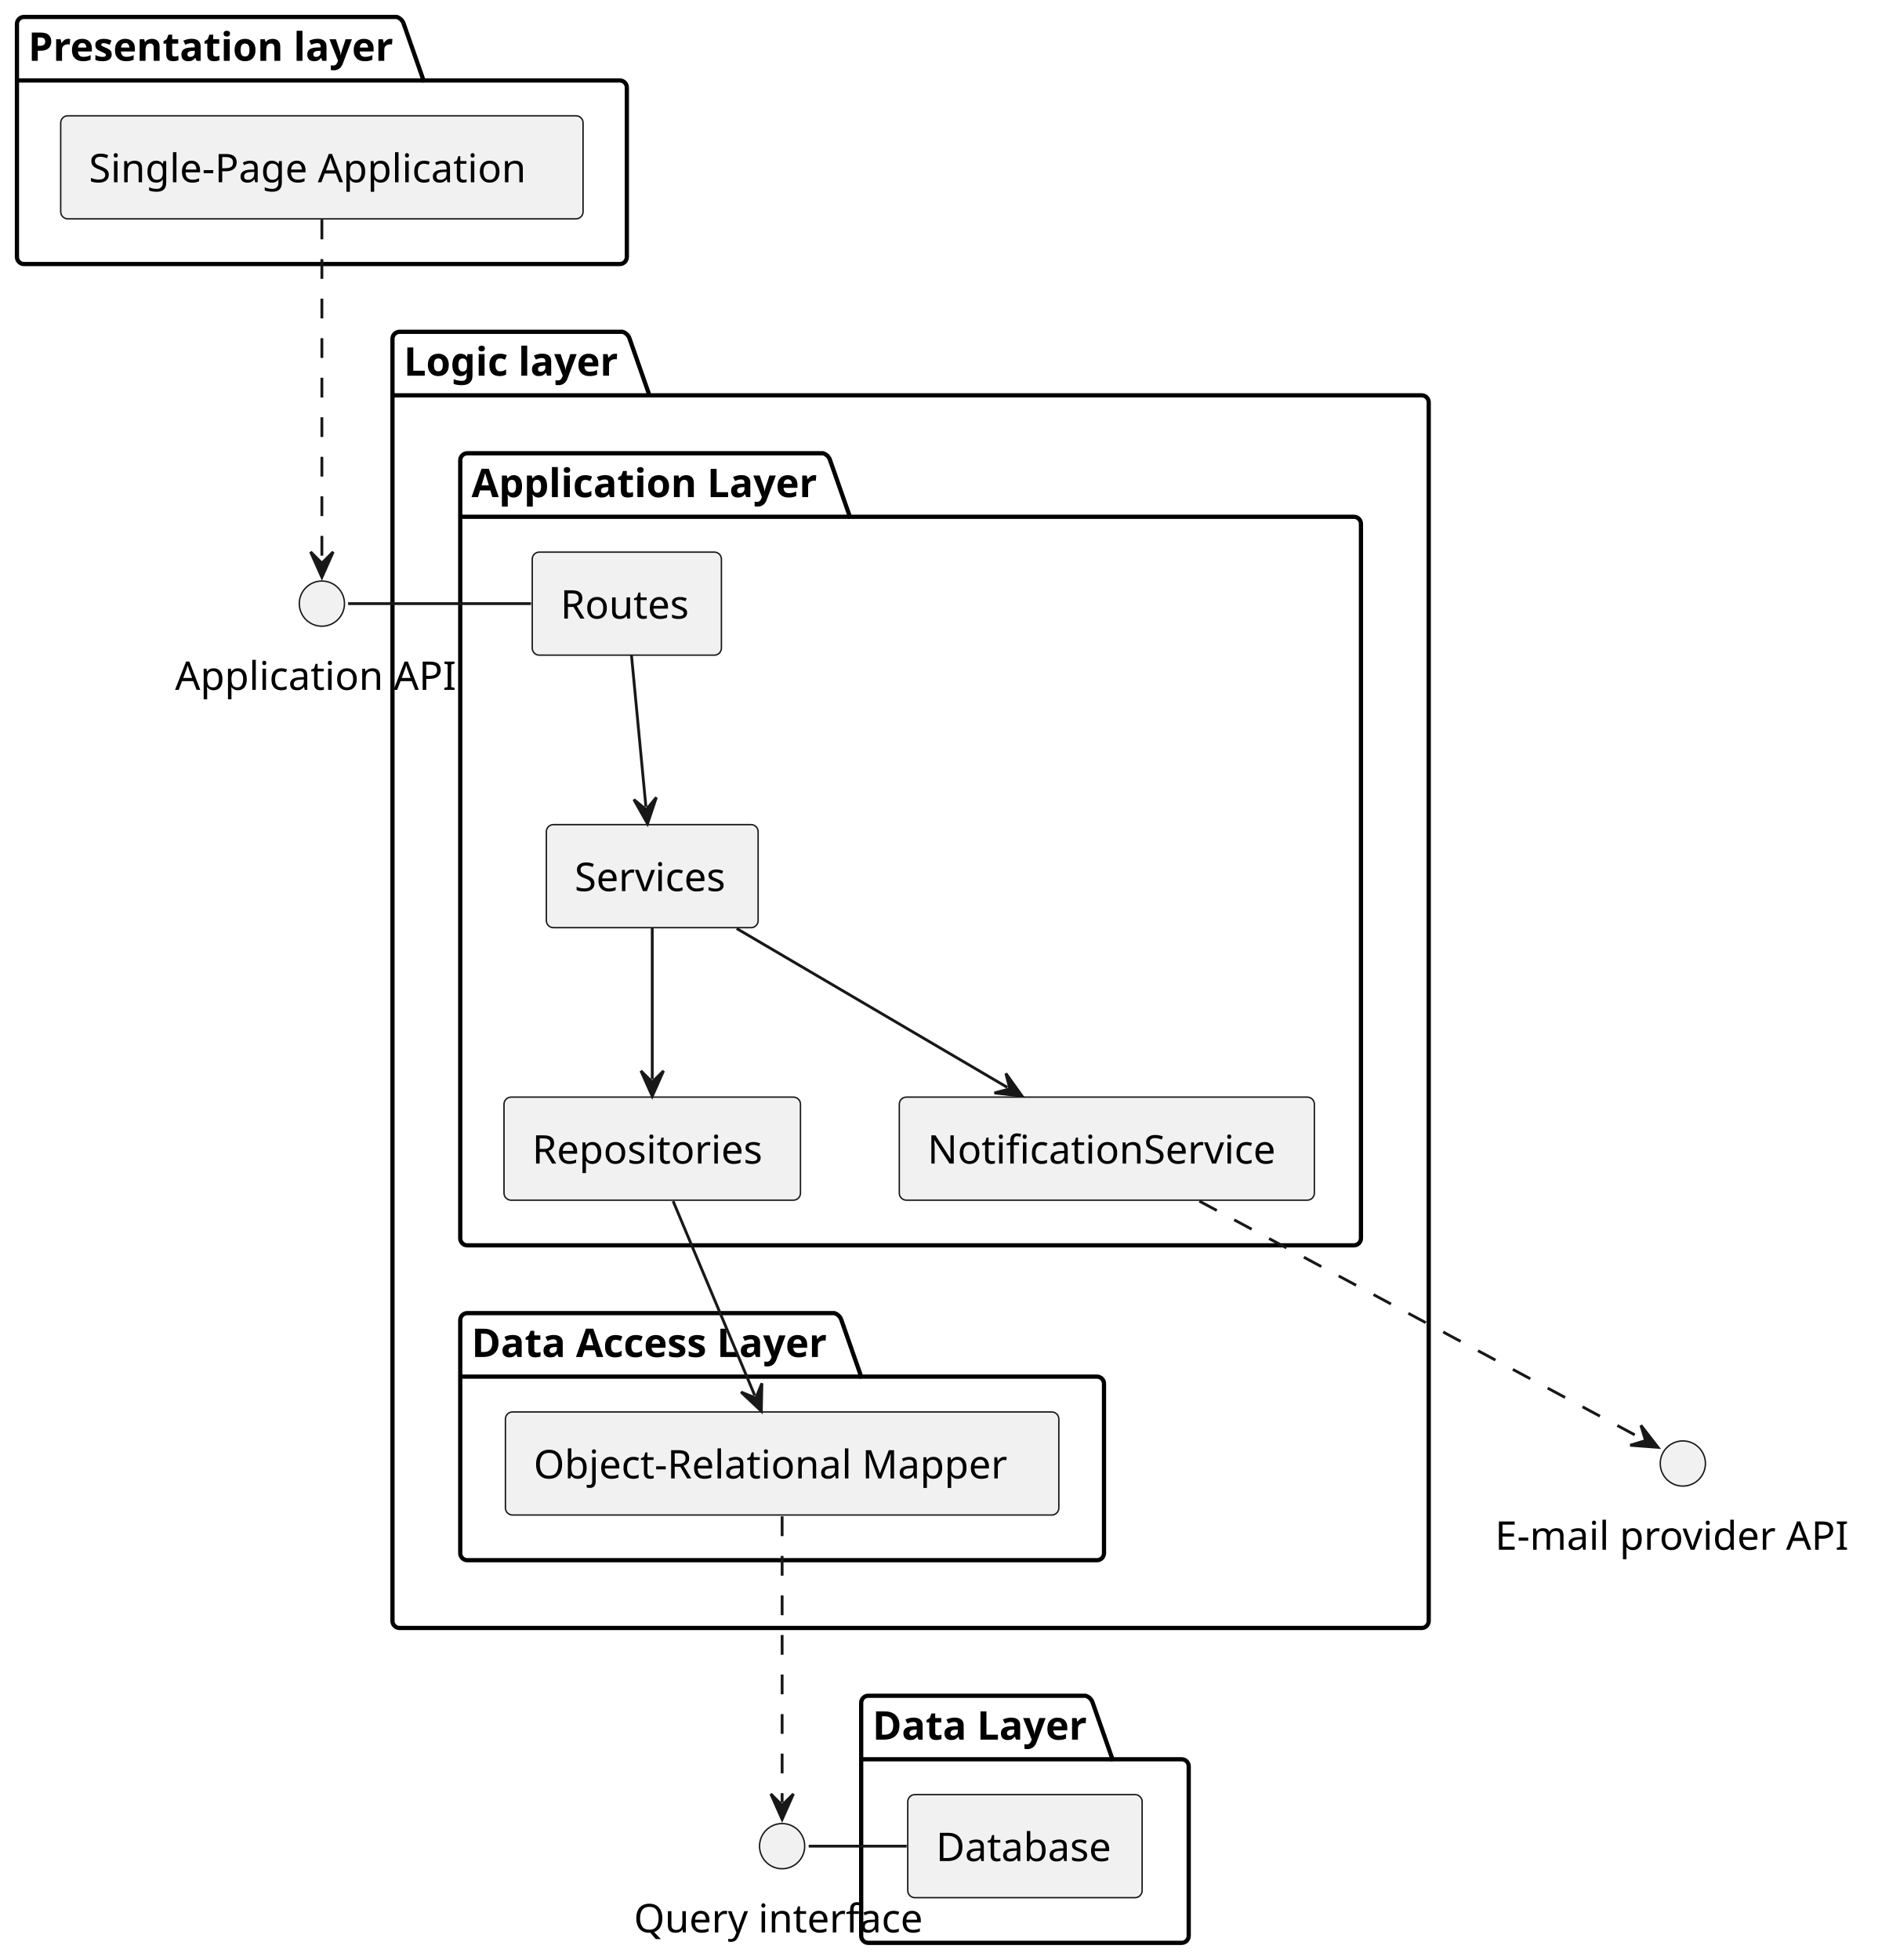
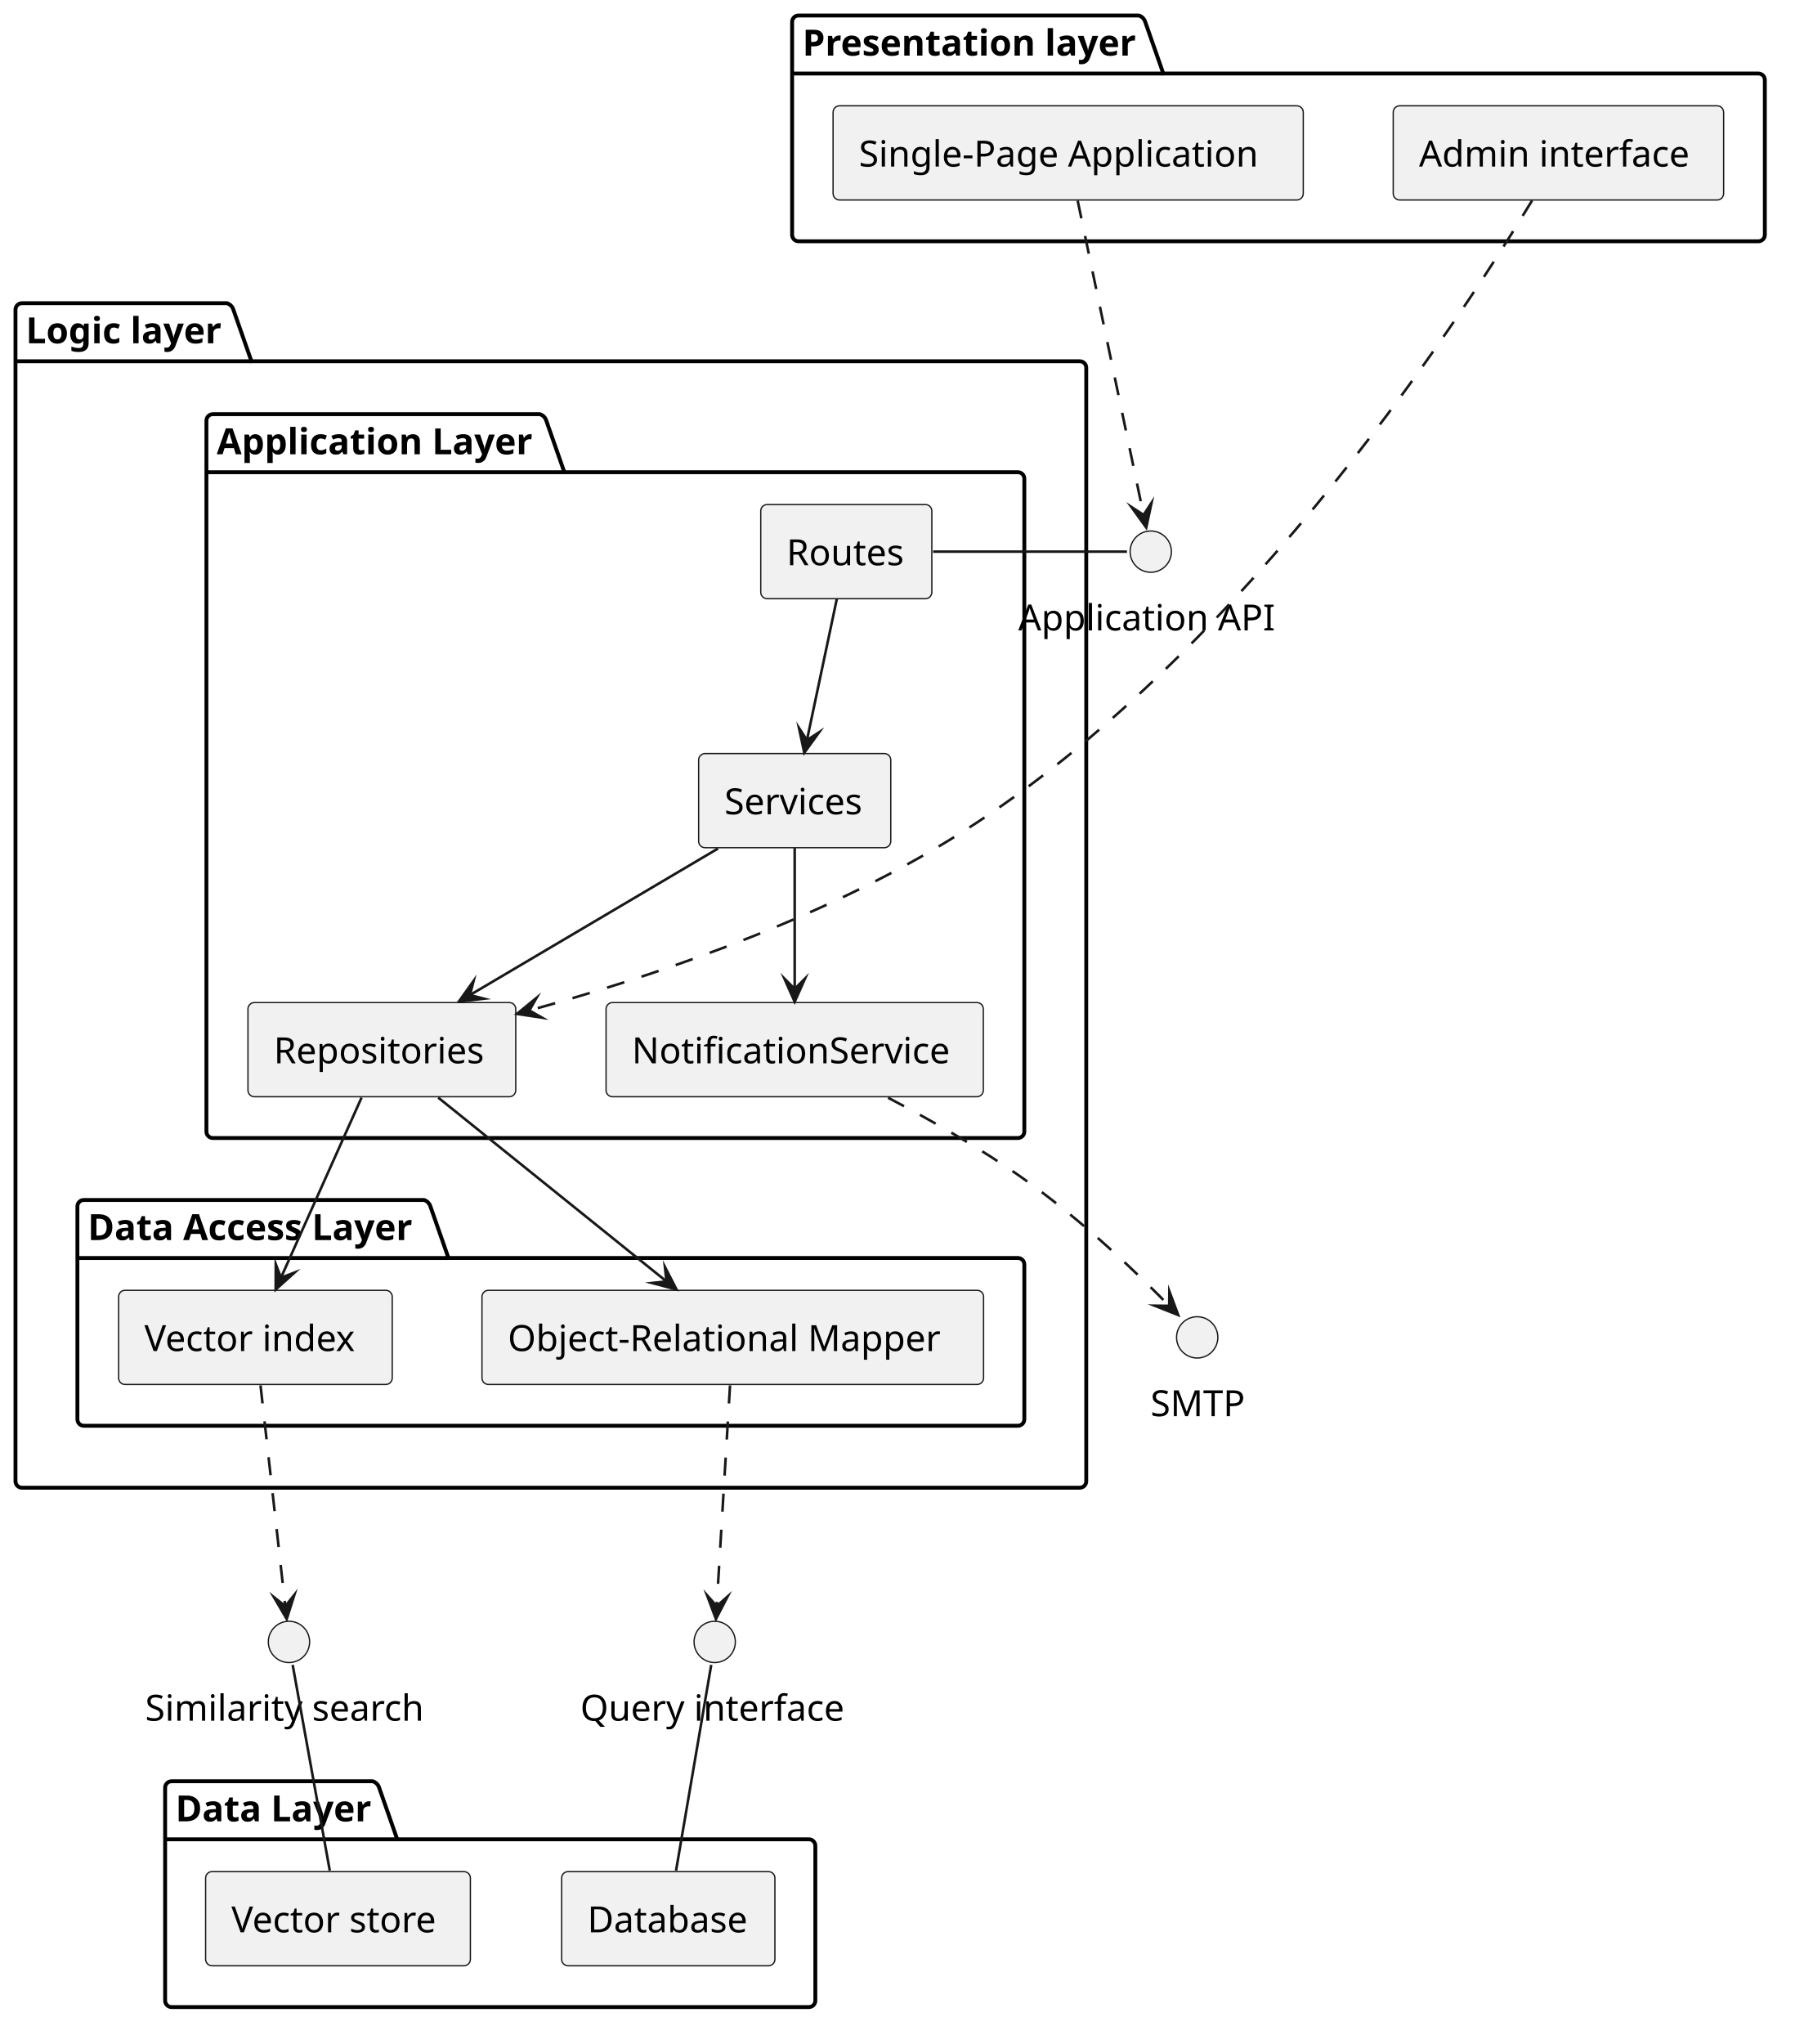
- <svg xmlns="http://www.w3.org/2000/svg" contentStyleType="text/css" height="694px" preserveAspectRatio="none" style="width:669px;height:694px;background:#FFFFFF;" version="1.1" viewBox="0 0 669 694" width="669px" zoomAndPan="magnify">
+ <svg xmlns="http://www.w3.org/2000/svg" version="1.1" data-diagram-type="DESCRIPTION" style="width:699px;height:792px;background:#FFFFFF;" width="699px" height="792px" viewBox="0 0 699 792" zoomAndPan="magnify" preserveAspectRatio="none" contentStyleType="text/css">
  <defs />
-   <g>
-     <g id="cluster_Presentation layer">
-       <path d="M8.5,6 L140.5,6 A3.75,3.75 0 0 1 143,8.5 L150,28.488 L219.5,28.488 A2.5,2.5 0 0 1 222,30.988 L222,90.99 A2.5,2.5 0 0 1 219.5,93.49 L8.5,93.49 A2.5,2.5 0 0 1 6,90.99 L6,8.5 A2.5,2.5 0 0 1 8.5,6 " fill="none" style="stroke:#000000;stroke-width:1.5;" />
-       <line style="stroke:#000000;stroke-width:1.5;" x1="6" x2="150" y1="28.488" y2="28.488" />
-       <text fill="#000000" font-family="sans-serif" font-size="14" font-weight="bold" lengthAdjust="spacing" textLength="131" x="10" y="21.535">Presentation layer</text>
+   <g font-family="sans-serif" lengthAdjust="spacing">
+     <g class="cluster" data-qualified-name="Presentation layer" id="ent0001" data-source-line="5">
+       <path d="M309.5,6 L441.36,6 A3.75,3.75 0 0 1 443.86,8.5 L450.86,28.488 L681.5,28.488 A2.5,2.5 0 0 1 684,30.988 L684,90.99 A2.5,2.5 0 0 1 681.5,93.49 L309.5,93.49 A2.5,2.5 0 0 1 307,90.99 L307,8.5 A2.5,2.5 0 0 1 309.5,6" style="stroke:#000;stroke-width:1.5;" fill="none" />
+       <line x1="307" y1="28.488" x2="450.86" y2="28.488" style="stroke:#000;stroke-width:1.5;" />
+       <text x="311" y="21.535" fill="#000" font-size="14" textLength="130.86" font-weight="700">Presentation layer</text>
    </g>
-     <g id="cluster_Logic layer">
-       <path d="M141.5,117.49 L220.5,117.49 A3.75,3.75 0 0 1 223,119.99 L230,139.978 L503.5,139.978 A2.5,2.5 0 0 1 506,142.478 L506,573.94 A2.5,2.5 0 0 1 503.5,576.44 L141.5,576.44 A2.5,2.5 0 0 1 139,573.94 L139,119.99 A2.5,2.5 0 0 1 141.5,117.49 " fill="none" style="stroke:#000000;stroke-width:1.5;" />
-       <line style="stroke:#000000;stroke-width:1.5;" x1="139" x2="230" y1="139.978" y2="139.978" />
-       <text fill="#000000" font-family="sans-serif" font-size="14" font-weight="bold" lengthAdjust="spacing" textLength="78" x="143" y="133.025">Logic layer</text>
+     <g class="cluster" data-qualified-name="Logic layer" id="ent0004" data-source-line="10">
+       <path d="M8.5,117.49 L87.949,117.49 A3.75,3.75 0 0 1 90.449,119.99 L97.449,139.978 L418.5,139.978 A2.5,2.5 0 0 1 421,142.478 L421,573.95 A2.5,2.5 0 0 1 418.5,576.45 L8.5,576.45 A2.5,2.5 0 0 1 6,573.95 L6,119.99 A2.5,2.5 0 0 1 8.5,117.49" style="stroke:#000;stroke-width:1.5;" fill="none" />
+       <line x1="6" y1="139.978" x2="97.449" y2="139.978" style="stroke:#000;stroke-width:1.5;" />
+       <text x="10" y="133.025" fill="#000" font-size="14" textLength="78.449" font-weight="700">Logic layer</text>
    </g>
-     <g id="cluster_Application Layer">
-       <path d="M165.5,160.49 L291.5,160.49 A3.75,3.75 0 0 1 294,162.99 L301,182.978 L479.5,182.978 A2.5,2.5 0 0 1 482,185.478 L482,438.45 A2.5,2.5 0 0 1 479.5,440.95 L165.5,440.95 A2.5,2.5 0 0 1 163,438.45 L163,162.99 A2.5,2.5 0 0 1 165.5,160.49 " fill="none" style="stroke:#000000;stroke-width:1.5;" />
-       <line style="stroke:#000000;stroke-width:1.5;" x1="163" x2="301" y1="182.978" y2="182.978" />
-       <text fill="#000000" font-family="sans-serif" font-size="14" font-weight="bold" lengthAdjust="spacing" textLength="125" x="167" y="176.025">Application Layer</text>
+     <g class="cluster" data-qualified-name="Logic layer.Application Layer" id="ent0005" data-source-line="12">
+       <path d="M82.5,160.49 L209.227,160.49 A3.75,3.75 0 0 1 211.727,162.99 L218.727,182.978 L394.5,182.978 A2.5,2.5 0 0 1 397,185.478 L397,438.46 A2.5,2.5 0 0 1 394.5,440.96 L82.5,440.96 A2.5,2.5 0 0 1 80,438.46 L80,162.99 A2.5,2.5 0 0 1 82.5,160.49" style="stroke:#000;stroke-width:1.5;" fill="none" />
+       <line x1="80" y1="182.978" x2="218.727" y2="182.978" style="stroke:#000;stroke-width:1.5;" />
+       <text x="84" y="176.025" fill="#000" font-size="14" textLength="125.727" font-weight="700">Application Layer</text>
    </g>
-     <g id="cluster_Data Access Layer">
-       <path d="M165.5,464.95 L295.5,464.95 A3.75,3.75 0 0 1 298,467.45 L305,487.438 L388.5,487.438 A2.5,2.5 0 0 1 391,489.938 L391,549.94 A2.5,2.5 0 0 1 388.5,552.44 L165.5,552.44 A2.5,2.5 0 0 1 163,549.94 L163,467.45 A2.5,2.5 0 0 1 165.5,464.95 " fill="none" style="stroke:#000000;stroke-width:1.5;" />
-       <line style="stroke:#000000;stroke-width:1.5;" x1="163" x2="305" y1="487.438" y2="487.438" />
-       <text fill="#000000" font-family="sans-serif" font-size="14" font-weight="bold" lengthAdjust="spacing" textLength="129" x="167" y="480.485">Data Access Layer</text>
+     <g class="cluster" data-qualified-name="Logic layer.Data Access Layer" id="ent0010" data-source-line="19">
+       <path d="M32.5,464.96 L164.313,464.96 A3.75,3.75 0 0 1 166.813,467.46 L173.813,487.448 L394.5,487.448 A2.5,2.5 0 0 1 397,489.948 L397,549.95 A2.5,2.5 0 0 1 394.5,552.45 L32.5,552.45 A2.5,2.5 0 0 1 30,549.95 L30,467.46 A2.5,2.5 0 0 1 32.5,464.96" style="stroke:#000;stroke-width:1.5;" fill="none" />
+       <line x1="30" y1="487.448" x2="173.813" y2="487.448" style="stroke:#000;stroke-width:1.5;" />
+       <text x="34" y="480.495" fill="#000" font-size="14" textLength="130.813" font-weight="700">Data Access Layer</text>
    </g>
-     <g id="cluster_Data Layer">
-       <path d="M307.5,600.44 L384.5,600.44 A3.75,3.75 0 0 1 387,602.94 L394,622.928 L418.5,622.928 A2.5,2.5 0 0 1 421,625.428 L421,685.43 A2.5,2.5 0 0 1 418.5,687.93 L307.5,687.93 A2.5,2.5 0 0 1 305,685.43 L305,602.94 A2.5,2.5 0 0 1 307.5,600.44 " fill="none" style="stroke:#000000;stroke-width:1.5;" />
-       <line style="stroke:#000000;stroke-width:1.5;" x1="305" x2="394" y1="622.928" y2="622.928" />
-       <text fill="#000000" font-family="sans-serif" font-size="14" font-weight="bold" lengthAdjust="spacing" textLength="76" x="309" y="615.975">Data Layer</text>
+     <g class="cluster" data-qualified-name="Data Layer" id="ent0020" data-source-line="34">
+       <path d="M66.5,690.2 L144.452,690.2 A3.75,3.75 0 0 1 146.952,692.7 L153.952,712.688 L313.5,712.688 A2.5,2.5 0 0 1 316,715.188 L316,775.19 A2.5,2.5 0 0 1 313.5,777.69 L66.5,777.69 A2.5,2.5 0 0 1 64,775.19 L64,692.7 A2.5,2.5 0 0 1 66.5,690.2" style="stroke:#000;stroke-width:1.5;" fill="none" />
+       <line x1="64" y1="712.688" x2="153.952" y2="712.688" style="stroke:#000;stroke-width:1.5;" />
+       <text x="68" y="705.735" fill="#000" font-size="14" textLength="76.952" font-weight="700">Data Layer</text>
    </g>
-     <g id="elem_SPA">
-       <rect fill="#F1F1F1" height="36.488" rx="2.5" ry="2.5" style="stroke:#181818;stroke-width:0.5;" width="185" x="21.5" y="41" />
-       <text fill="#000000" font-family="sans-serif" font-size="14" lengthAdjust="spacing" textLength="165" x="31.5" y="64.535">Single-Page Application</text>
+     <g class="entity" data-qualified-name="Presentation layer.SPA" id="ent0002" data-source-line="6">
+       <rect x="322.88" y="41" width="182.23" height="36.488" fill="#F1F1F1" style="stroke:#181818;stroke-width:0.5;" rx="2.5" ry="2.5" />
+       <text x="332.88" y="64.535" fill="#000" font-size="14" textLength="162.23">Single-Page Application</text>
    </g>
-     <g id="elem_Routes">
-       <rect fill="#F1F1F1" height="36.488" rx="2.5" ry="2.5" style="stroke:#181818;stroke-width:0.5;" width="67" x="188.5" y="195.49" />
-       <text fill="#000000" font-family="sans-serif" font-size="14" lengthAdjust="spacing" textLength="47" x="198.5" y="219.025">Routes</text>
+     <g class="entity" data-qualified-name="Presentation layer.Admin" id="ent0003" data-source-line="7">
+       <rect x="539.97" y="41" width="128.056" height="36.488" fill="#F1F1F1" style="stroke:#181818;stroke-width:0.5;" rx="2.5" ry="2.5" />
+       <text x="549.97" y="64.535" fill="#000" font-size="14" textLength="108.056">Admin interface</text>
    </g>
-     <g id="elem_Services">
-       <rect fill="#F1F1F1" height="36.488" rx="2.5" ry="2.5" style="stroke:#181818;stroke-width:0.5;" width="75" x="193.5" y="291.98" />
-       <text fill="#000000" font-family="sans-serif" font-size="14" lengthAdjust="spacing" textLength="55" x="203.5" y="315.515">Services</text>
+     <g class="entity" data-qualified-name="Logic layer.Application Layer.Routes" id="ent0006" data-source-line="13">
+       <rect x="294.84" y="195.49" width="66.313" height="36.488" fill="#F1F1F1" style="stroke:#181818;stroke-width:0.5;" rx="2.5" ry="2.5" />
+       <text x="304.84" y="219.025" fill="#000" font-size="14" textLength="46.313">Routes</text>
    </g>
-     <g id="elem_Repositories">
-       <rect fill="#F1F1F1" height="36.488" rx="2.5" ry="2.5" style="stroke:#181818;stroke-width:0.5;" width="105" x="178.5" y="388.47" />
-       <text fill="#000000" font-family="sans-serif" font-size="14" lengthAdjust="spacing" textLength="85" x="188.5" y="412.005">Repositories</text>
+     <g class="entity" data-qualified-name="Logic layer.Application Layer.Services" id="ent0007" data-source-line="14">
+       <rect x="270.77" y="291.98" width="74.469" height="36.488" fill="#F1F1F1" style="stroke:#181818;stroke-width:0.5;" rx="2.5" ry="2.5" />
+       <text x="280.77" y="315.515" fill="#000" font-size="14" textLength="54.469">Services</text>
    </g>
-     <g id="elem_NotificationService">
-       <rect fill="#F1F1F1" height="36.488" rx="2.5" ry="2.5" style="stroke:#181818;stroke-width:0.5;" width="147" x="318.5" y="388.47" />
-       <text fill="#000000" font-family="sans-serif" font-size="14" lengthAdjust="spacing" textLength="127" x="328.5" y="412.005">NotificationService</text>
+     <g class="entity" data-qualified-name="Logic layer.Application Layer.Repositories" id="ent0008" data-source-line="15">
+       <rect x="96.1" y="388.47" width="103.795" height="36.488" fill="#F1F1F1" style="stroke:#181818;stroke-width:0.5;" rx="2.5" ry="2.5" />
+       <text x="106.1" y="412.005" fill="#000" font-size="14" textLength="83.795">Repositories</text>
    </g>
-     <g id="elem_ORM">
-       <rect fill="#F1F1F1" height="36.488" rx="2.5" ry="2.5" style="stroke:#181818;stroke-width:0.5;" width="196" x="179" y="499.95" />
-       <text fill="#000000" font-family="sans-serif" font-size="14" lengthAdjust="spacing" textLength="176" x="189" y="523.485">Object-Relational Mapper</text>
+     <g class="entity" data-qualified-name="Logic layer.Application Layer.NotificationService" id="ent0009" data-source-line="16">
+       <rect x="234.89" y="388.47" width="146.226" height="36.488" fill="#F1F1F1" style="stroke:#181818;stroke-width:0.5;" rx="2.5" ry="2.5" />
+       <text x="244.89" y="412.005" fill="#000" font-size="14" textLength="126.226">NotificationService</text>
    </g>
-     <g id="elem_Database">
-       <rect fill="#F1F1F1" height="36.488" rx="2.5" ry="2.5" style="stroke:#181818;stroke-width:0.5;" width="83" x="321.5" y="635.44" />
-       <text fill="#000000" font-family="sans-serif" font-size="14" lengthAdjust="spacing" textLength="63" x="331.5" y="658.975">Database</text>
+     <g class="entity" data-qualified-name="Logic layer.Data Access Layer.ORM" id="ent0011" data-source-line="20">
+       <rect x="186.8" y="499.96" width="194.405" height="36.488" fill="#F1F1F1" style="stroke:#181818;stroke-width:0.5;" rx="2.5" ry="2.5" />
+       <text x="196.8" y="523.495" fill="#000" font-size="14" textLength="174.405">Object-Relational Mapper</text>
    </g>
-     <g id="elem_MailAPI">
-       <ellipse cx="596" cy="518.2" fill="#F1F1F1" rx="8" ry="8" style="stroke:#181818;stroke-width:0.5;" />
-       <text fill="#000000" font-family="sans-serif" font-size="14" lengthAdjust="spacing" textLength="133" x="529.5" y="548.735">E-mail provider API</text>
+     <g class="entity" data-qualified-name="Logic layer.Data Access Layer.VI" id="ent0012" data-source-line="21">
+       <rect x="45.97" y="499.96" width="106.051" height="36.488" fill="#F1F1F1" style="stroke:#181818;stroke-width:0.5;" rx="2.5" ry="2.5" />
+       <text x="55.97" y="523.495" fill="#000" font-size="14" textLength="86.051">Vector index</text>
    </g>
-     <g id="elem_API">
-       <ellipse cx="114" cy="213.73" fill="#F1F1F1" rx="8" ry="8" style="stroke:#181818;stroke-width:0.5;" />
-       <text fill="#000000" font-family="sans-serif" font-size="14" lengthAdjust="spacing" textLength="104" x="62" y="244.265">Application API</text>
+     <g class="entity" data-qualified-name="Data Layer.Database" id="ent0021" data-source-line="35">
+       <rect x="217.67" y="725.2" width="82.665" height="36.488" fill="#F1F1F1" style="stroke:#181818;stroke-width:0.5;" rx="2.5" ry="2.5" />
+       <text x="227.67" y="748.735" fill="#000" font-size="14" textLength="62.665">Database</text>
    </g>
-     <g id="elem_Query">
-       <ellipse cx="277" cy="653.69" fill="#F1F1F1" rx="8" ry="8" style="stroke:#181818;stroke-width:0.5;" />
-       <text fill="#000000" font-family="sans-serif" font-size="14" lengthAdjust="spacing" textLength="105" x="224.5" y="684.225">Query interface</text>
+     <g class="entity" data-qualified-name="Data Layer.VS" id="ent0022" data-source-line="36">
+       <rect x="79.69" y="725.2" width="102.619" height="36.488" fill="#F1F1F1" style="stroke:#181818;stroke-width:0.5;" rx="2.5" ry="2.5" />
+       <text x="89.69" y="748.735" fill="#000" font-size="14" textLength="82.619">Vector store</text>
    </g>
-     <g id="link_Routes_Services">
-       <path d="M223.65,232.06 C225.26,249.01 227.141,268.697 228.761,285.707 " fill="none" id="Routes-to-Services" style="stroke:#181818;stroke-width:1.0;" />
-       <polygon fill="#181818" points="229.33,291.68,232.459,282.341,228.856,286.702,224.495,283.1,229.33,291.68" style="stroke:#181818;stroke-width:1.0;" />
+     <g class="entity" data-qualified-name="MailAPI" id="ent0018" data-source-line="31">
+       <ellipse cx="464" cy="518.2" rx="8" ry="8" fill="#F1F1F1" style="stroke:#181818;stroke-width:0.5;" />
+       <text x="445.905" y="548.735" fill="#000" font-size="14" textLength="36.189">SMTP</text>
    </g>
-     <g id="link_Services_Repositories">
-       <path d="M231,328.55 C231,345.49 231,365.15 231,382.17 " fill="none" id="Services-to-Repositories" style="stroke:#181818;stroke-width:1.0;" />
-       <polygon fill="#181818" points="231,388.17,235,379.17,231,383.17,227,379.17,231,388.17" style="stroke:#181818;stroke-width:1.0;" />
+     <g class="entity" data-qualified-name="API" id="ent0023" data-source-line="39">
+       <ellipse cx="446" cy="213.74" rx="8" ry="8" fill="#F1F1F1" style="stroke:#181818;stroke-width:0.5;" />
+       <text x="394.645" y="244.275" fill="#000" font-size="14" textLength="102.71">Application API</text>
    </g>
-     <g id="link_Services_NotificationService">
-       <path d="M260.91,328.77 C289.73,345.69 327.945,368.113 356.805,385.053 " fill="none" id="Services-to-NotificationService" style="stroke:#181818;stroke-width:1.0;" />
-       <polygon fill="#181818" points="361.98,388.09,356.243,380.084,357.668,385.559,352.193,386.984,361.98,388.09" style="stroke:#181818;stroke-width:1.0;" />
+     <g class="entity" data-qualified-name="Query" id="ent0024" data-source-line="40">
+       <ellipse cx="277" cy="636.2" rx="8" ry="8" fill="#F1F1F1" style="stroke:#181818;stroke-width:0.5;" />
+       <text x="224.907" y="666.735" fill="#000" font-size="14" textLength="104.187">Query interface</text>
    </g>
-     <g id="link_Repositories_ORM">
-       <path d="M238.39,425.3 C246.97,445.73 258.725,473.709 267.305,494.119 " fill="none" id="Repositories-to-ORM" style="stroke:#181818;stroke-width:1.0;" />
-       <polygon fill="#181818" points="269.63,499.65,269.83,489.803,267.692,495.041,262.455,492.903,269.63,499.65" style="stroke:#181818;stroke-width:1.0;" />
+     <g class="entity" data-qualified-name="Similarity" id="ent0025" data-source-line="41">
+       <ellipse cx="112" cy="636.2" rx="8" ry="8" fill="#F1F1F1" style="stroke:#181818;stroke-width:0.5;" />
+       <text x="56.253" y="666.735" fill="#000" font-size="14" textLength="111.494">Similarity search</text>
    </g>
-     <g id="link_NotificationService_MailAPI">
-       <path d="M424.78,425.3 C472.76,451.05 554.143,494.732 581.903,509.632 " fill="none" id="NotificationService-to-MailAPI" style="stroke:#181818;stroke-width:1.0;stroke-dasharray:7.0,7.0;" />
-       <polygon fill="#181818" points="587.19,512.47,581.152,504.689,582.784,510.105,577.368,511.738,587.19,512.47" style="stroke:#181818;stroke-width:1.0;" />
+     <g class="link" data-entity-1="ent0006" data-entity-2="ent0007" id="lnk13" data-source-line="24" data-link-type="dependency">
+       <path d="M324.33,232.07 C320.75,249.01 316.345,269.778 312.745,286.788" style="stroke:#181818;stroke-width:1;" fill="none" id="Routes-to-Services" />
+       <polygon points="311.71,291.68,317.487,283.703,312.745,286.788,309.66,282.047,311.71,291.68" fill="#181818" style="stroke:#181818;stroke-width:1;stroke-linejoin:miter;stroke-miterlimit:10;" />
    </g>
-     <g id="link_API_Routes">
-       <path d="M123.28,213.73 C144.88,213.73 166.47,213.73 188.07,213.73 " fill="none" id="API-Routes" style="stroke:#181818;stroke-width:1.0;" />
+     <g class="link" data-entity-1="ent0007" data-entity-2="ent0008" id="lnk14" data-source-line="25" data-link-type="dependency">
+       <path d="M278.28,328.78 C249.63,345.69 210.825,368.618 182.135,385.558" style="stroke:#181818;stroke-width:1;" fill="none" id="Services-to-Repositories" />
+       <polygon points="177.83,388.1,187.614,386.968,182.135,385.558,183.546,380.08,177.83,388.1" fill="#181818" style="stroke:#181818;stroke-width:1;stroke-linejoin:miter;stroke-miterlimit:10;" />
    </g>
-     <g id="link_SPA_API">
-       <path d="M114,77.74 C114,110.59 114,174.38 114,198.41 " fill="none" id="SPA-to-API" style="stroke:#181818;stroke-width:1.0;stroke-dasharray:7.0,7.0;" />
-       <polygon fill="#181818" points="114,204.41,118,195.41,114,199.41,110,195.41,114,204.41" style="stroke:#181818;stroke-width:1.0;" />
+     <g class="link" data-entity-1="ent0007" data-entity-2="ent0009" id="lnk15" data-source-line="26" data-link-type="dependency">
+       <path d="M308,328.56 C308,345.5 308,366.16 308,383.17" style="stroke:#181818;stroke-width:1;" fill="none" id="Services-to-NotificationService" />
+       <polygon points="308,388.17,312,379.17,308,383.17,304,379.17,308,388.17" fill="#181818" style="stroke:#181818;stroke-width:1;stroke-linejoin:miter;stroke-miterlimit:10;" />
    </g>
-     <g id="link_Query_Database">
-       <path d="M286.41,653.69 C297.98,653.69 309.54,653.69 321.11,653.69 " fill="none" id="Query-Database" style="stroke:#181818;stroke-width:1.0;" />
+     <g class="link" data-entity-1="ent0008" data-entity-2="ent0011" id="lnk16" data-source-line="27" data-link-type="dependency">
+       <path d="M169.85,425.3 C195.23,445.74 232.955,476.104 258.305,496.514" style="stroke:#181818;stroke-width:1;" fill="none" id="Repositories-to-ORM" />
+       <polygon points="262.2,499.65,257.698,490.89,258.305,496.514,252.681,497.122,262.2,499.65" fill="#181818" style="stroke:#181818;stroke-width:1;stroke-linejoin:miter;stroke-miterlimit:10;" />
    </g>
-     <g id="link_ORM_Query">
-       <path d="M277,536.92 C277,566 277,616.74 277,638.2 " fill="none" id="ORM-to-Query" style="stroke:#181818;stroke-width:1.0;stroke-dasharray:7.0,7.0;" />
-       <polygon fill="#181818" points="277,644.2,281,635.2,277,639.2,273,635.2,277,644.2" style="stroke:#181818;stroke-width:1.0;" />
+     <g class="link" data-entity-1="ent0008" data-entity-2="ent0012" id="lnk17" data-source-line="28" data-link-type="dependency">
+       <path d="M140.13,425.3 C130.98,445.74 118.034,474.677 108.894,495.087" style="stroke:#181818;stroke-width:1;" fill="none" id="Repositories-to-VI" />
+       <polygon points="106.85,499.65,114.179,493.071,108.894,495.087,106.878,489.801,106.85,499.65" fill="#181818" style="stroke:#181818;stroke-width:1;stroke-linejoin:miter;stroke-miterlimit:10;" />
+     </g>
+     <g class="link" data-entity-1="ent0009" data-entity-2="ent0018" id="lnk19" data-source-line="32" data-link-type="dependency">
+       <path d="M344.2,425.35 C360.82,434.04 380.46,445.18 397,456.96 C420.44,473.65 441.299,493.901 453.149,505.981" style="stroke:#181818;stroke-width:1;stroke-dasharray:7,7;" fill="none" id="NotificationService-to-MailAPI" />
+       <polygon points="456.65,509.55,453.203,500.324,453.149,505.981,447.492,505.926,456.65,509.55" fill="#181818" style="stroke:#181818;stroke-width:1;stroke-linejoin:miter;stroke-miterlimit:10;" />
+     </g>
+     <g class="link" data-entity-1="ent0023" data-entity-2="ent0006" id="lnk26" data-source-line="43" data-link-type="association">
+       <path d="M436.77,213.74 C411.73,213.74 386.69,213.74 361.65,213.74" style="stroke:#181818;stroke-width:1;" fill="none" id="API-Routes" />
+     </g>
+     <g class="link" data-entity-1="ent0002" data-entity-2="ent0023" id="lnk27" data-source-line="44" data-link-type="dependency">
+       <path d="M417.67,77.74 C424.57,110.6 438.183,175.497 443.223,199.517" style="stroke:#181818;stroke-width:1;stroke-dasharray:7,7;" fill="none" id="SPA-to-API" />
+       <polygon points="444.25,204.41,446.317,194.78,443.223,199.517,438.487,196.423,444.25,204.41" fill="#181818" style="stroke:#181818;stroke-width:1;stroke-linejoin:miter;stroke-miterlimit:10;" />
+     </g>
+     <g class="link" data-entity-1="ent0003" data-entity-2="ent0008" id="lnk28" data-source-line="45" data-link-type="dependency">
+       <path d="M593.8,77.68 C564.59,125.96 475.45,262.2 363,328.47 C311.23,358.97 250.26,379.101 205.17,391.531" style="stroke:#181818;stroke-width:1;stroke-dasharray:7,7;" fill="none" id="Admin-to-Repositories" />
+       <polygon points="200.35,392.86,210.089,394.324,205.17,391.531,207.963,386.612,200.35,392.86" fill="#181818" style="stroke:#181818;stroke-width:1;stroke-linejoin:miter;stroke-miterlimit:10;" />
+     </g>
+     <g class="link" data-entity-1="ent0024" data-entity-2="ent0021" id="lnk30" data-source-line="47" data-link-type="association">
+       <path d="M275.65,645.11 C272.77,661.94 265.98,701.63 262.02,724.8" style="stroke:#181818;stroke-width:1;" fill="none" id="Query-Database" />
+     </g>
+     <g class="link" data-entity-1="ent0025" data-entity-2="ent0022" id="lnk32" data-source-line="48" data-link-type="association">
+       <path d="M113.43,645.11 C116.47,661.94 123.63,701.63 127.81,724.8" style="stroke:#181818;stroke-width:1;" fill="none" id="Similarity-VS" />
+     </g>
+     <g class="link" data-entity-1="ent0011" data-entity-2="ent0024" id="lnk33" data-source-line="49" data-link-type="dependency">
+       <path d="M282.94,536.82 C281.39,562.43 278.893,603.889 277.773,622.339" style="stroke:#181818;stroke-width:1;stroke-dasharray:7,7;" fill="none" id="ORM-to-Query" />
+       <polygon points="277.47,627.33,282.008,618.589,277.773,622.339,274.023,618.104,277.47,627.33" fill="#181818" style="stroke:#181818;stroke-width:1;stroke-linejoin:miter;stroke-miterlimit:10;" />
+     </g>
+     <g class="link" data-entity-1="ent0012" data-entity-2="ent0025" id="lnk34" data-source-line="50" data-link-type="dependency">
+       <path d="M100.97,536.82 C103.84,562.43 108.493,603.911 110.563,622.361" style="stroke:#181818;stroke-width:1;stroke-dasharray:7,7;" fill="none" id="VI-to-Similarity" />
+       <polygon points="111.12,627.33,114.092,617.94,110.563,622.361,106.141,618.832,111.12,627.33" fill="#181818" style="stroke:#181818;stroke-width:1;stroke-linejoin:miter;stroke-miterlimit:10;" />
    </g>
  </g>
</svg>
